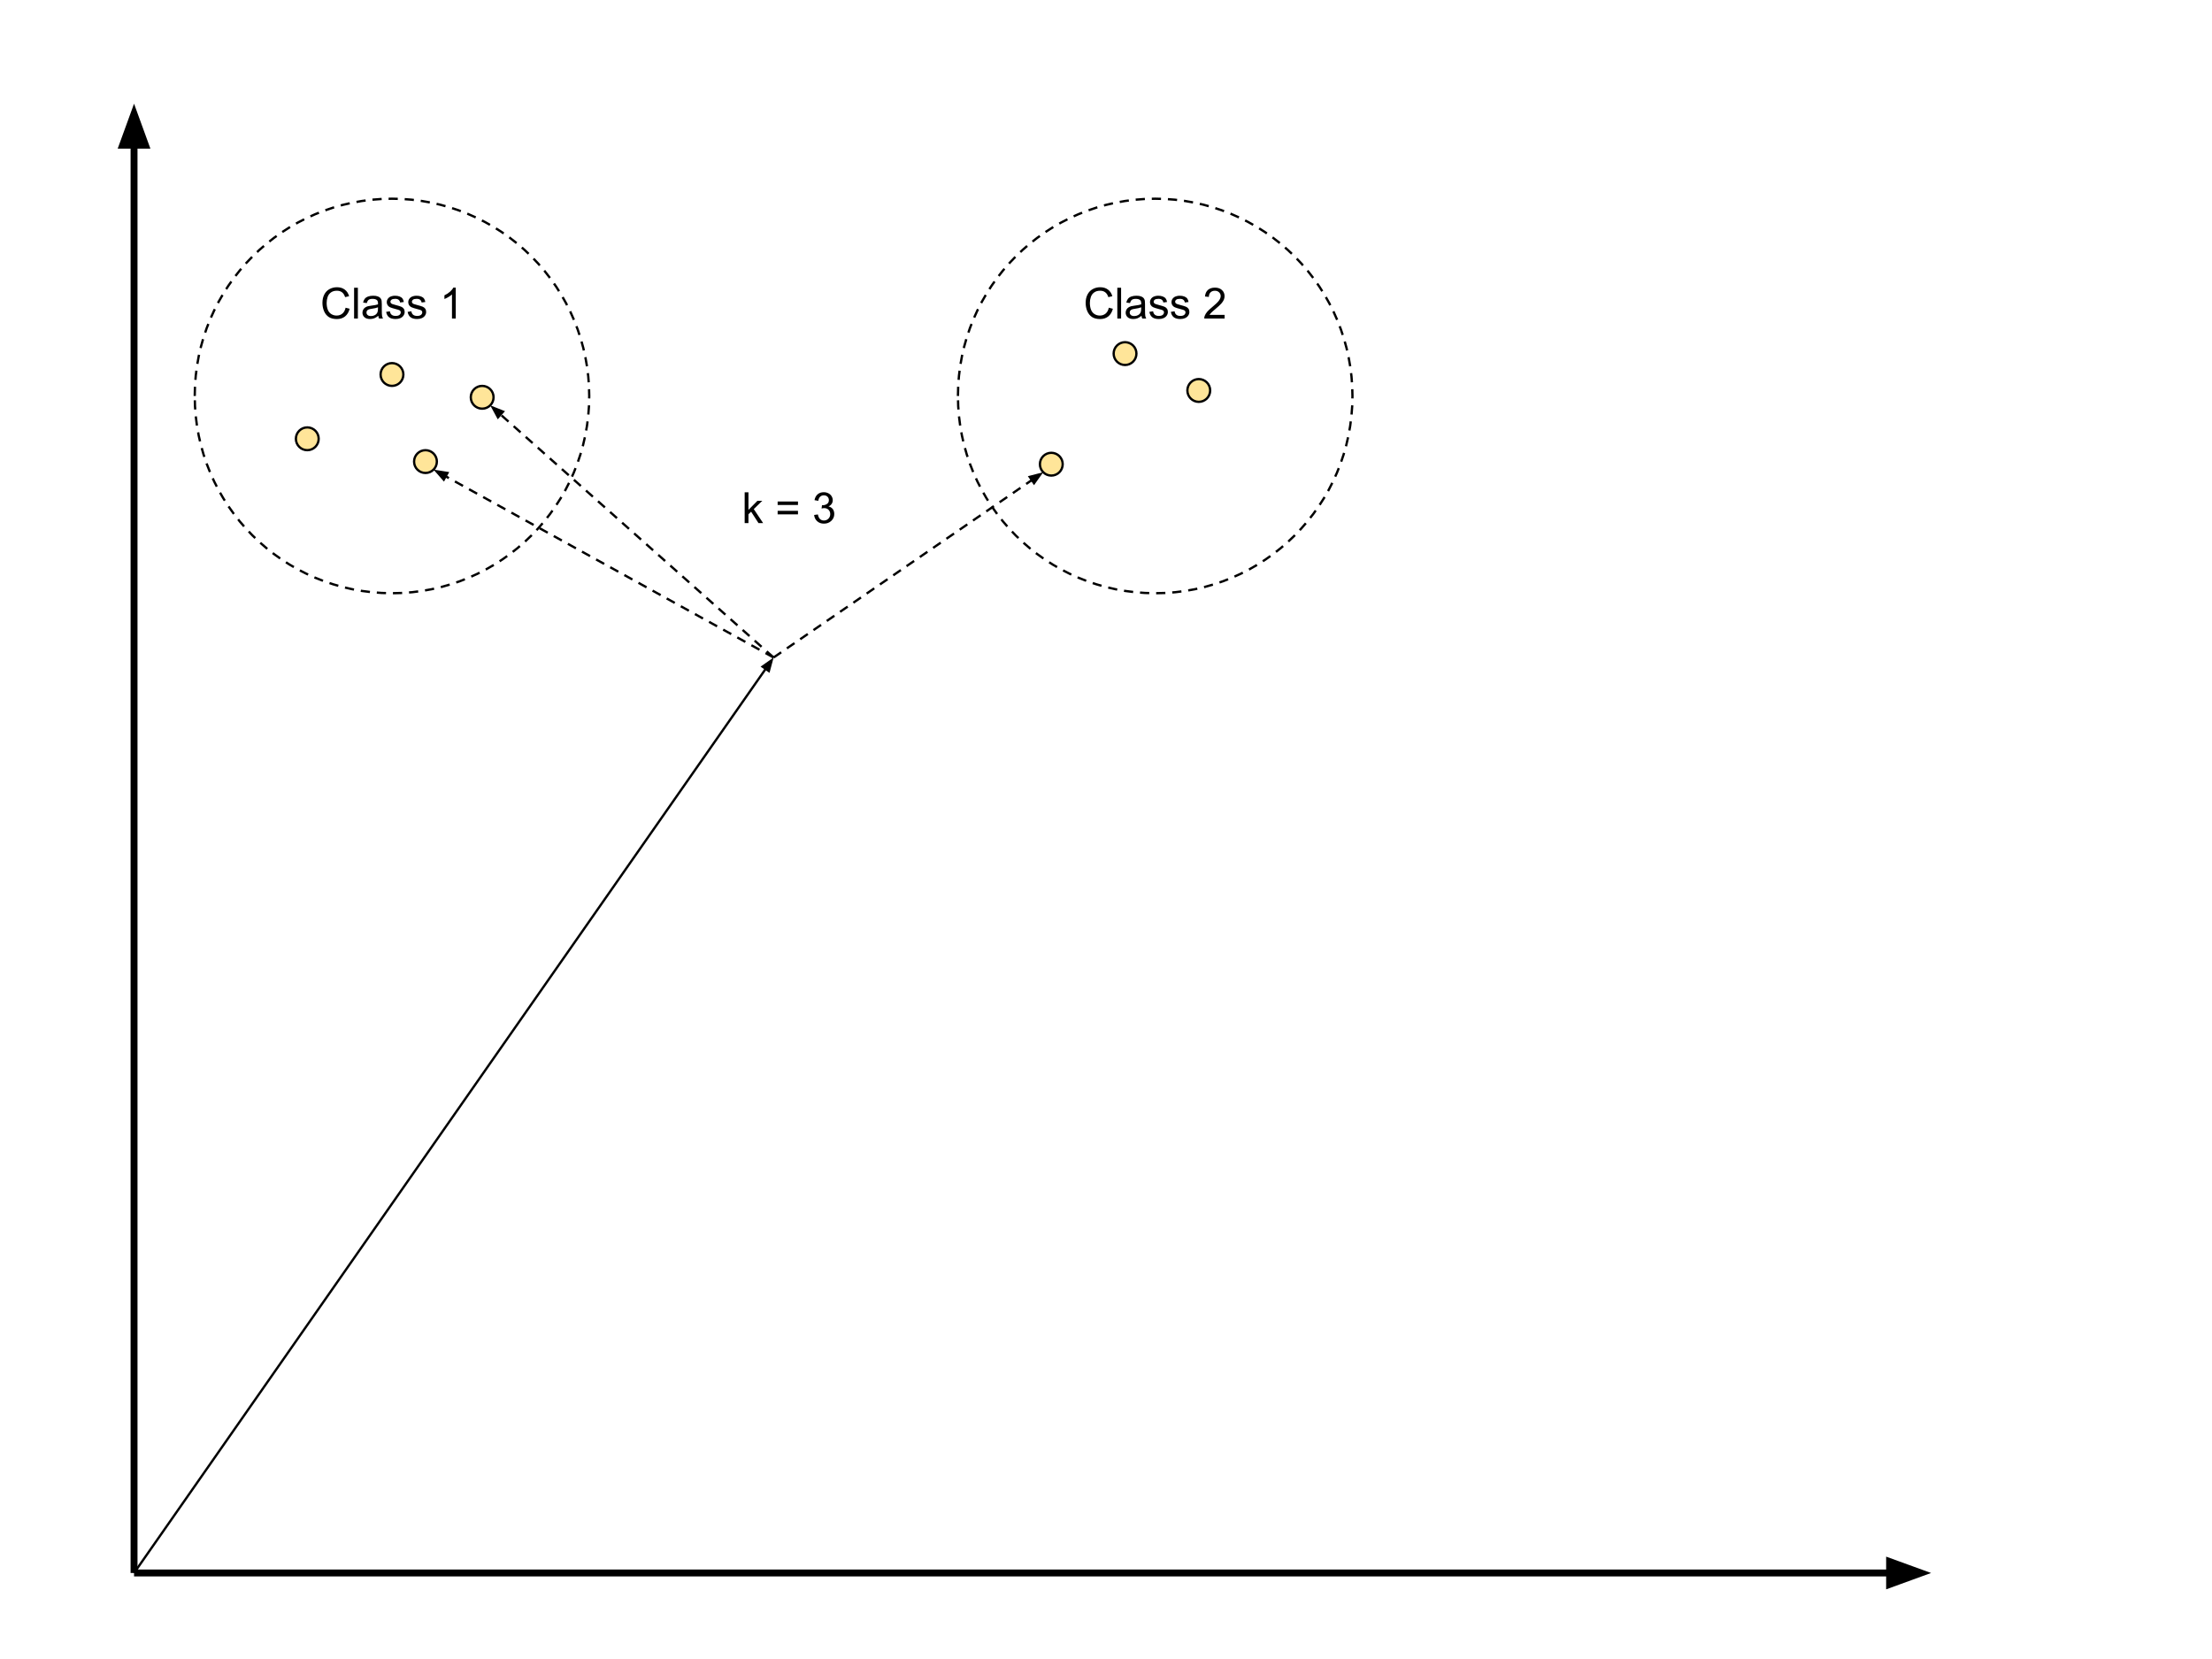
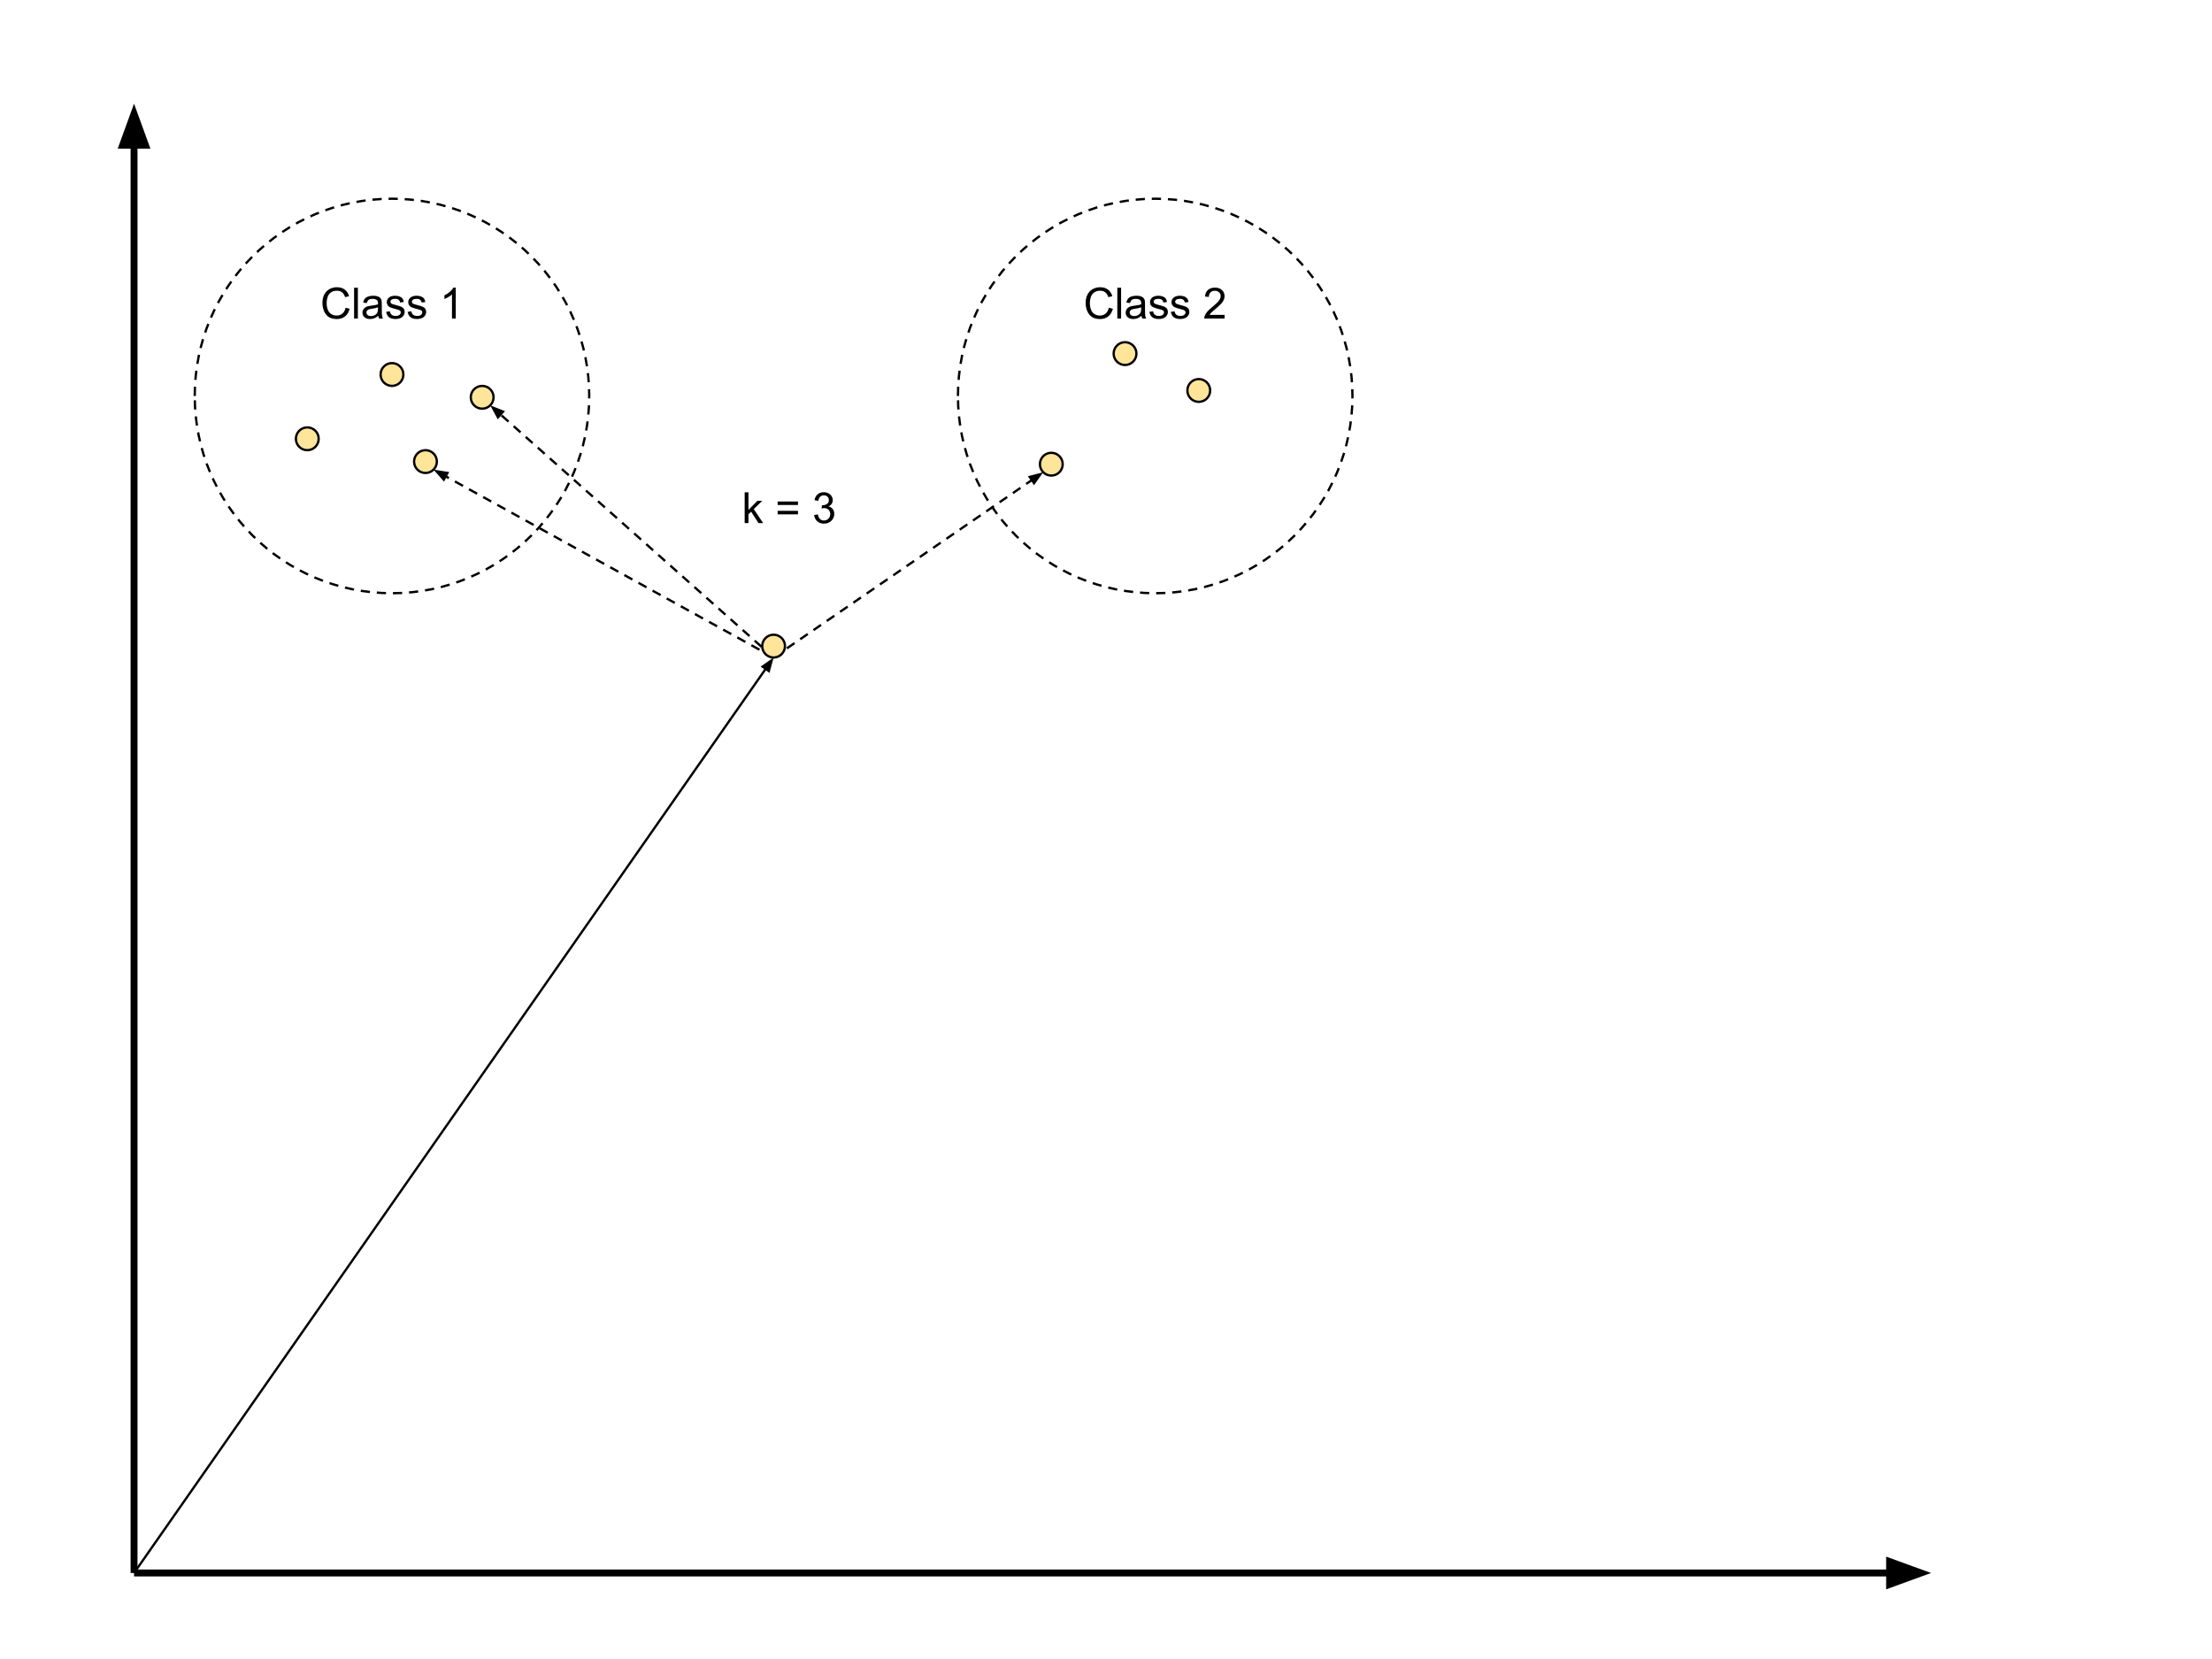
<svg xmlns="http://www.w3.org/2000/svg" version="1.1" viewBox="0.0 0.0 960.0 720.0" fill="none" stroke="none" stroke-linecap="square" stroke-miterlimit="10">
  <clipPath id="p.0">
    <path d="m0 0l960.0 0l0 720.0l-960.0 0l0 -720.0z" clip-rule="nonzero" />
  </clipPath>
  <g clip-path="url(#p.0)">
    <path fill="#000000" fill-opacity="0.0" d="m0 0l960.0 0l0 720.0l-960.0 0z" fill-rule="evenodd" />
    <path fill="#000000" fill-opacity="0.0" d="m20.853 45.0l74.646 0l0 637.669l-74.646 0z" fill-rule="evenodd" />
    <path fill="#000000" fill-opacity="0.0" d="m800.756 45.0l74.646 0l0 637.669l-74.646 0z" fill-rule="evenodd" />
    <path fill="#000000" fill-opacity="0.0" d="m58.176 682.669l0 -637.669" fill-rule="evenodd" />
    <path stroke="#000000" stroke-width="3.0" stroke-linejoin="round" stroke-linecap="butt" d="m58.176 682.669l0 -619.669" fill-rule="evenodd" />
    <path fill="#000000" stroke="#000000" stroke-width="3.0" stroke-linecap="butt" d="m63.131 63.0l-4.955 -13.614l-4.955 13.614z" fill-rule="evenodd" />
    <path fill="#000000" fill-opacity="0.0" d="m58.176 682.669l779.905 0" fill-rule="evenodd" />
    <path stroke="#000000" stroke-width="3.0" stroke-linejoin="round" stroke-linecap="butt" d="m58.176 682.669l761.905 0" fill-rule="evenodd" />
    <path fill="#000000" stroke="#000000" stroke-width="3.0" stroke-linecap="butt" d="m820.081 687.625l13.614 -4.955l-13.614 -4.955z" fill-rule="evenodd" />
    <path fill="#000000" fill-opacity="0.0" d="m84.512 171.848l0 0c0 -47.279 38.327 -85.606 85.606 -85.606l0 0c22.704 0 44.478 9.019 60.533 25.074c16.054 16.054 25.074 37.829 25.074 60.533l0 0c0 47.279 -38.327 85.606 -85.606 85.606l0 0c-47.279 0 -85.606 -38.327 -85.606 -85.606z" fill-rule="evenodd" />
    <path stroke="#000000" stroke-width="1.0" stroke-linejoin="round" stroke-linecap="butt" stroke-dasharray="4.0,3.0" d="m84.512 171.848l0 0c0 -47.279 38.327 -85.606 85.606 -85.606l0 0c22.704 0 44.478 9.019 60.533 25.074c16.054 16.054 25.074 37.829 25.074 60.533l0 0c0 47.279 -38.327 85.606 -85.606 85.606l0 0c-47.279 0 -85.606 -38.327 -85.606 -85.606z" fill-rule="evenodd" />
    <path fill="#000000" d="m149.982 133.547l1.766 0.453q-0.562 2.172 -2.0 3.328q-1.438 1.141 -3.531 1.141q-2.156 0 -3.516 -0.875q-1.344 -0.891 -2.062 -2.547q-0.703 -1.672 -0.703 -3.594q0 -2.078 0.797 -3.625q0.797 -1.562 2.266 -2.359q1.484 -0.812 3.25 -0.812q2.0 0 3.359 1.016q1.375 1.016 1.906 2.875l-1.734 0.406q-0.469 -1.453 -1.359 -2.109q-0.875 -0.672 -2.203 -0.672q-1.547 0 -2.578 0.734q-1.031 0.734 -1.453 1.984q-0.422 1.234 -0.422 2.562q0 1.703 0.5 2.969q0.5 1.266 1.547 1.906q1.047 0.625 2.266 0.625q1.484 0 2.516 -0.859q1.031 -0.859 1.391 -2.547zm3.692 4.688l0 -13.359l1.641 0l0 13.359l-1.641 0zm10.504 -1.188q-0.922 0.766 -1.766 1.094q-0.828 0.312 -1.797 0.312q-1.594 0 -2.453 -0.781q-0.859 -0.781 -0.859 -1.984q0 -0.719 0.328 -1.297q0.328 -0.594 0.844 -0.938q0.531 -0.359 1.188 -0.547q0.469 -0.125 1.453 -0.25q1.984 -0.234 2.922 -0.562q0.016 -0.344 0.016 -0.422q0 -1.0 -0.469 -1.422q-0.625 -0.547 -1.875 -0.547q-1.156 0 -1.703 0.406q-0.547 0.406 -0.812 1.422l-1.609 -0.219q0.219 -1.016 0.719 -1.641q0.5 -0.641 1.453 -0.984q0.953 -0.344 2.188 -0.344q1.25 0 2.016 0.297q0.781 0.281 1.141 0.734q0.375 0.438 0.516 1.109q0.078 0.422 0.078 1.516l0 2.188q0 2.281 0.109 2.891q0.109 0.594 0.406 1.156l-1.703 0q-0.266 -0.516 -0.328 -1.188zm-0.141 -3.672q-0.891 0.375 -2.672 0.625q-1.016 0.141 -1.438 0.328q-0.422 0.188 -0.656 0.531q-0.219 0.344 -0.219 0.781q0 0.656 0.5 1.094q0.5 0.438 1.453 0.438q0.938 0 1.672 -0.406q0.75 -0.422 1.094 -1.141q0.266 -0.562 0.266 -1.641l0 -0.609zm3.548 1.969l1.625 -0.25q0.125 0.969 0.75 1.5q0.625 0.516 1.75 0.516q1.125 0 1.672 -0.453q0.547 -0.469 0.547 -1.094q0 -0.547 -0.484 -0.875q-0.328 -0.219 -1.672 -0.547q-1.812 -0.469 -2.516 -0.797q-0.688 -0.328 -1.047 -0.906q-0.359 -0.594 -0.359 -1.312q0 -0.641 0.297 -1.188q0.297 -0.562 0.812 -0.922q0.375 -0.281 1.031 -0.469q0.672 -0.203 1.422 -0.203q1.141 0 2.0 0.328q0.859 0.328 1.266 0.891q0.422 0.562 0.578 1.5l-1.609 0.219q-0.109 -0.75 -0.641 -1.172q-0.516 -0.422 -1.469 -0.422q-1.141 0 -1.625 0.375q-0.469 0.375 -0.469 0.875q0 0.312 0.188 0.578q0.203 0.266 0.641 0.438q0.234 0.094 1.438 0.422q1.75 0.453 2.438 0.75q0.688 0.297 1.078 0.859q0.391 0.562 0.391 1.406q0 0.828 -0.484 1.547q-0.469 0.719 -1.375 1.125q-0.906 0.391 -2.047 0.391q-1.875 0 -2.875 -0.781q-0.984 -0.781 -1.25 -2.328zm9.328 0l1.625 -0.25q0.125 0.969 0.75 1.5q0.625 0.516 1.75 0.516q1.125 0 1.672 -0.453q0.547 -0.469 0.547 -1.094q0 -0.547 -0.484 -0.875q-0.328 -0.219 -1.672 -0.547q-1.812 -0.469 -2.516 -0.797q-0.688 -0.328 -1.047 -0.906q-0.359 -0.594 -0.359 -1.312q0 -0.641 0.297 -1.188q0.297 -0.562 0.812 -0.922q0.375 -0.281 1.031 -0.469q0.672 -0.203 1.422 -0.203q1.141 0 2.0 0.328q0.859 0.328 1.266 0.891q0.422 0.562 0.578 1.5l-1.609 0.219q-0.109 -0.75 -0.641 -1.172q-0.516 -0.422 -1.469 -0.422q-1.141 0 -1.625 0.375q-0.469 0.375 -0.469 0.875q0 0.312 0.188 0.578q0.203 0.266 0.641 0.438q0.234 0.094 1.438 0.422q1.75 0.453 2.438 0.75q0.688 0.297 1.078 0.859q0.391 0.562 0.391 1.406q0 0.828 -0.484 1.547q-0.469 0.719 -1.375 1.125q-0.906 0.391 -2.047 0.391q-1.875 0 -2.875 -0.781q-0.984 -0.781 -1.25 -2.328zm20.886 2.891l-1.641 0l0 -10.453q-0.594 0.562 -1.562 1.141q-0.953 0.562 -1.719 0.844l0 -1.594q1.375 -0.641 2.406 -1.562q1.031 -0.922 1.453 -1.781l1.062 0l0 13.406z" fill-rule="nonzero" />
    <path fill="#000000" fill-opacity="0.0" d="m415.748 171.848l0 0c0 -47.279 38.327 -85.606 85.606 -85.606l0 0c22.704 0 44.478 9.019 60.533 25.074c16.054 16.054 25.073 37.829 25.073 60.533l0 0c0 47.279 -38.327 85.606 -85.606 85.606l0 0c-47.279 0 -85.606 -38.327 -85.606 -85.606z" fill-rule="evenodd" />
    <path stroke="#000000" stroke-width="1.0" stroke-linejoin="round" stroke-linecap="butt" stroke-dasharray="4.0,3.0" d="m415.748 171.848l0 0c0 -47.279 38.327 -85.606 85.606 -85.606l0 0c22.704 0 44.478 9.019 60.533 25.074c16.054 16.054 25.073 37.829 25.073 60.533l0 0c0 47.279 -38.327 85.606 -85.606 85.606l0 0c-47.279 0 -85.606 -38.327 -85.606 -85.606z" fill-rule="evenodd" />
    <path fill="#000000" d="m481.219 133.547l1.766 0.453q-0.562 2.172 -2.0 3.328q-1.438 1.141 -3.531 1.141q-2.156 0 -3.516 -0.875q-1.344 -0.891 -2.062 -2.547q-0.703 -1.672 -0.703 -3.594q0 -2.078 0.797 -3.625q0.797 -1.562 2.266 -2.359q1.484 -0.812 3.25 -0.812q2.0 0 3.359 1.016q1.375 1.016 1.906 2.875l-1.734 0.406q-0.469 -1.453 -1.359 -2.109q-0.875 -0.672 -2.203 -0.672q-1.547 0 -2.578 0.734q-1.031 0.734 -1.453 1.984q-0.422 1.234 -0.422 2.562q0 1.703 0.5 2.969q0.5 1.266 1.547 1.906q1.047 0.625 2.266 0.625q1.484 0 2.516 -0.859q1.031 -0.859 1.391 -2.547zm3.692 4.688l0 -13.359l1.641 0l0 13.359l-1.641 0zm10.504 -1.188q-0.922 0.766 -1.766 1.094q-0.828 0.312 -1.797 0.312q-1.594 0 -2.453 -0.781q-0.859 -0.781 -0.859 -1.984q0 -0.719 0.328 -1.297q0.328 -0.594 0.844 -0.938q0.531 -0.359 1.188 -0.547q0.469 -0.125 1.453 -0.25q1.984 -0.234 2.922 -0.562q0.016 -0.344 0.016 -0.422q0 -1.0 -0.469 -1.422q-0.625 -0.547 -1.875 -0.547q-1.156 0 -1.703 0.406q-0.547 0.406 -0.812 1.422l-1.609 -0.219q0.219 -1.016 0.719 -1.641q0.5 -0.641 1.453 -0.984q0.953 -0.344 2.188 -0.344q1.25 0 2.016 0.297q0.781 0.281 1.141 0.734q0.375 0.438 0.516 1.109q0.078 0.422 0.078 1.516l0 2.188q0 2.281 0.109 2.891q0.109 0.594 0.406 1.156l-1.703 0q-0.266 -0.516 -0.328 -1.188zm-0.141 -3.672q-0.891 0.375 -2.672 0.625q-1.016 0.141 -1.438 0.328q-0.422 0.188 -0.656 0.531q-0.219 0.344 -0.219 0.781q0 0.656 0.5 1.094q0.5 0.438 1.453 0.438q0.938 0 1.672 -0.406q0.75 -0.422 1.094 -1.141q0.266 -0.562 0.266 -1.641l0 -0.609zm3.548 1.969l1.625 -0.25q0.125 0.969 0.75 1.5q0.625 0.516 1.75 0.516q1.125 0 1.672 -0.453q0.547 -0.469 0.547 -1.094q0 -0.547 -0.484 -0.875q-0.328 -0.219 -1.672 -0.547q-1.812 -0.469 -2.516 -0.797q-0.688 -0.328 -1.047 -0.906q-0.359 -0.594 -0.359 -1.312q0 -0.641 0.297 -1.188q0.297 -0.562 0.812 -0.922q0.375 -0.281 1.031 -0.469q0.672 -0.203 1.422 -0.203q1.141 0 2.0 0.328q0.859 0.328 1.266 0.891q0.422 0.562 0.578 1.5l-1.609 0.219q-0.109 -0.75 -0.641 -1.172q-0.516 -0.422 -1.469 -0.422q-1.141 0 -1.625 0.375q-0.469 0.375 -0.469 0.875q0 0.312 0.188 0.578q0.203 0.266 0.641 0.438q0.234 0.094 1.438 0.422q1.75 0.453 2.438 0.75q0.688 0.297 1.078 0.859q0.391 0.562 0.391 1.406q0 0.828 -0.484 1.547q-0.469 0.719 -1.375 1.125q-0.906 0.391 -2.047 0.391q-1.875 0 -2.875 -0.781q-0.984 -0.781 -1.25 -2.328zm9.328 0l1.625 -0.25q0.125 0.969 0.75 1.5q0.625 0.516 1.75 0.516q1.125 0 1.672 -0.453q0.547 -0.469 0.547 -1.094q0 -0.547 -0.484 -0.875q-0.328 -0.219 -1.672 -0.547q-1.813 -0.469 -2.516 -0.797q-0.688 -0.328 -1.047 -0.906q-0.359 -0.594 -0.359 -1.312q0 -0.641 0.297 -1.188q0.297 -0.562 0.812 -0.922q0.375 -0.281 1.031 -0.469q0.672 -0.203 1.422 -0.203q1.141 0 2 0.328q0.859 0.328 1.266 0.891q0.422 0.562 0.578 1.5l-1.609 0.219q-0.109 -0.75 -0.641 -1.172q-0.516 -0.422 -1.469 -0.422q-1.141 0 -1.625 0.375q-0.469 0.375 -0.469 0.875q0 0.312 0.188 0.578q0.203 0.266 0.641 0.438q0.234 0.094 1.438 0.422q1.75 0.453 2.438 0.75q0.688 0.297 1.078 0.859q0.391 0.562 0.391 1.406q0 0.828 -0.484 1.547q-0.469 0.719 -1.375 1.125q-0.906 0.391 -2.047 0.391q-1.875 0 -2.875 -0.781q-0.984 -0.781 -1.25 -2.328zm23.324 1.312l0 1.578l-8.828 0q-0.016 -0.594 0.188 -1.141q0.344 -0.906 1.078 -1.781q0.75 -0.875 2.156 -2.016q2.172 -1.781 2.938 -2.828q0.766 -1.047 0.766 -1.969q0 -0.984 -0.703 -1.641q-0.688 -0.672 -1.812 -0.672q-1.188 0 -1.906 0.719q-0.703 0.703 -0.703 1.953l-1.688 -0.172q0.172 -1.891 1.297 -2.875q1.141 -0.984 3.031 -0.984q1.922 0 3.047 1.062q1.125 1.062 1.125 2.641q0 0.797 -0.328 1.578q-0.328 0.781 -1.094 1.641q-0.75 0.844 -2.531 2.344q-1.469 1.234 -1.891 1.688q-0.422 0.438 -0.688 0.875l6.547 0z" fill-rule="nonzero" />
    <path fill="#ffe599" d="m128.415 190.433l0 0c0 -2.731 2.214 -4.945 4.945 -4.945l0 0c1.311 0 2.569 0.521 3.497 1.448c0.927 0.927 1.448 2.185 1.448 3.497l0 0c0 2.731 -2.214 4.945 -4.945 4.945l0 0c-2.731 0 -4.945 -2.214 -4.945 -4.945z" fill-rule="evenodd" />
    <path stroke="#000000" stroke-width="1.0" stroke-linejoin="round" stroke-linecap="butt" d="m128.415 190.433l0 0c0 -2.731 2.214 -4.945 4.945 -4.945l0 0c1.311 0 2.569 0.521 3.497 1.448c0.927 0.927 1.448 2.185 1.448 3.497l0 0c0 2.731 -2.214 4.945 -4.945 4.945l0 0c-2.731 0 -4.945 -2.214 -4.945 -4.945z" fill-rule="evenodd" />
    <path fill="#ffe599" d="m165.173 162.53l0 0c0 -2.731 2.214 -4.945 4.945 -4.945l0 0c1.311 0 2.569 0.521 3.497 1.448c0.927 0.927 1.448 2.185 1.448 3.497l0 0c0 2.731 -2.214 4.945 -4.945 4.945l0 0c-2.731 0 -4.945 -2.214 -4.945 -4.945z" fill-rule="evenodd" />
    <path stroke="#000000" stroke-width="1.0" stroke-linejoin="round" stroke-linecap="butt" d="m165.173 162.53l0 0c0 -2.731 2.214 -4.945 4.945 -4.945l0 0c1.311 0 2.569 0.521 3.497 1.448c0.927 0.927 1.448 2.185 1.448 3.497l0 0c0 2.731 -2.214 4.945 -4.945 4.945l0 0c-2.731 0 -4.945 -2.214 -4.945 -4.945z" fill-rule="evenodd" />
    <path fill="#ffe599" d="m204.318 172.42l0 0c0 -2.731 2.214 -4.945 4.945 -4.945l0 0c1.311 0 2.569 0.521 3.497 1.448c0.927 0.927 1.448 2.185 1.448 3.497l0 0c0 2.731 -2.214 4.945 -4.945 4.945l0 0c-2.731 0 -4.945 -2.214 -4.945 -4.945z" fill-rule="evenodd" />
    <path stroke="#000000" stroke-width="1.0" stroke-linejoin="round" stroke-linecap="butt" d="m204.318 172.42l0 0c0 -2.731 2.214 -4.945 4.945 -4.945l0 0c1.311 0 2.569 0.521 3.497 1.448c0.927 0.927 1.448 2.185 1.448 3.497l0 0c0 2.731 -2.214 4.945 -4.945 4.945l0 0c-2.731 0 -4.945 -2.214 -4.945 -4.945z" fill-rule="evenodd" />
    <path fill="#ffe599" d="m179.709 200.323l0 0c0 -2.731 2.214 -4.945 4.945 -4.945l0 0c1.311 0 2.569 0.521 3.497 1.448c0.927 0.927 1.448 2.185 1.448 3.497l0 0c0 2.731 -2.214 4.945 -4.945 4.945l0 0c-2.731 0 -4.945 -2.214 -4.945 -4.945z" fill-rule="evenodd" />
    <path stroke="#000000" stroke-width="1.0" stroke-linejoin="round" stroke-linecap="butt" d="m179.709 200.323l0 0c0 -2.731 2.214 -4.945 4.945 -4.945l0 0c1.311 0 2.569 0.521 3.497 1.448c0.927 0.927 1.448 2.185 1.448 3.497l0 0c0 2.731 -2.214 4.945 -4.945 4.945l0 0c-2.731 0 -4.945 -2.214 -4.945 -4.945z" fill-rule="evenodd" />
    <path fill="#ffe599" d="m483.318 153.457l0 0c0 -2.731 2.214 -4.945 4.945 -4.945l0 0c1.311 0 2.569 0.521 3.497 1.448c0.927 0.927 1.448 2.185 1.448 3.497l0 0c0 2.731 -2.214 4.945 -4.945 4.945l0 0c-2.731 0 -4.945 -2.214 -4.945 -4.945z" fill-rule="evenodd" />
    <path stroke="#000000" stroke-width="1.0" stroke-linejoin="round" stroke-linecap="butt" d="m483.318 153.457l0 0c0 -2.731 2.214 -4.945 4.945 -4.945l0 0c1.311 0 2.569 0.521 3.497 1.448c0.927 0.927 1.448 2.185 1.448 3.497l0 0c0 2.731 -2.214 4.945 -4.945 4.945l0 0c-2.731 0 -4.945 -2.214 -4.945 -4.945z" fill-rule="evenodd" />
    <path fill="#ffe599" d="m515.318 169.457l0 0c0 -2.731 2.214 -4.945 4.945 -4.945l0 0c1.311 0 2.569 0.521 3.497 1.448c0.927 0.927 1.448 2.185 1.448 3.497l0 0c0 2.731 -2.214 4.945 -4.945 4.945l0 0c-2.731 0 -4.945 -2.214 -4.945 -4.945z" fill-rule="evenodd" />
    <path stroke="#000000" stroke-width="1.0" stroke-linejoin="round" stroke-linecap="butt" d="m515.318 169.457l0 0c0 -2.731 2.214 -4.945 4.945 -4.945l0 0c1.311 0 2.569 0.521 3.497 1.448c0.927 0.927 1.448 2.185 1.448 3.497l0 0c0 2.731 -2.214 4.945 -4.945 4.945l0 0c-2.731 0 -4.945 -2.214 -4.945 -4.945z" fill-rule="evenodd" />
    <path fill="#ffe599" d="m451.318 201.457l0 0c0 -2.731 2.214 -4.945 4.945 -4.945l0 0c1.311 0 2.569 0.521 3.497 1.448c0.927 0.927 1.448 2.185 1.448 3.497l0 0c0 2.731 -2.214 4.945 -4.945 4.945l0 0c-2.731 0 -4.945 -2.214 -4.945 -4.945z" fill-rule="evenodd" />
    <path stroke="#000000" stroke-width="1.0" stroke-linejoin="round" stroke-linecap="butt" d="m451.318 201.457l0 0c0 -2.731 2.214 -4.945 4.945 -4.945l0 0c1.311 0 2.569 0.521 3.497 1.448c0.927 0.927 1.448 2.185 1.448 3.497l0 0c0 2.731 -2.214 4.945 -4.945 4.945l0 0c-2.731 0 -4.945 -2.214 -4.945 -4.945z" fill-rule="evenodd" />
    <path fill="#000000" fill-opacity="0.0" d="m305.11 196.512l74.646 0l0 47.181l-74.646 0z" fill-rule="evenodd" />
    <path fill="#000000" d="m323.185 227.022l0 -13.359l1.641 0l0 7.625l3.891 -3.938l2.109 0l-3.688 3.594l4.062 6.078l-2.016 0l-3.203 -4.953l-1.156 1.125l0 3.828l-1.641 0zm23.136 -7.859l-8.828 0l0 -1.516l8.828 0l0 1.516zm0 4.062l-8.828 0l0 -1.531l8.828 0l0 1.531zm7 0.266l1.641 -0.219q0.281 1.406 0.953 2.016q0.688 0.609 1.656 0.609q1.156 0 1.953 -0.797q0.797 -0.797 0.797 -1.984q0 -1.125 -0.734 -1.859q-0.734 -0.734 -1.875 -0.734q-0.469 0 -1.156 0.172l0.188 -1.438q0.156 0.016 0.266 0.016q1.047 0 1.875 -0.547q0.844 -0.547 0.844 -1.672q0 -0.906 -0.609 -1.5q-0.609 -0.594 -1.578 -0.594q-0.953 0 -1.594 0.609q-0.641 0.594 -0.812 1.797l-1.641 -0.297q0.297 -1.641 1.359 -2.547q1.062 -0.906 2.656 -0.906q1.094 0 2.0 0.469q0.922 0.469 1.406 1.281q0.5 0.812 0.5 1.719q0 0.859 -0.469 1.578q-0.469 0.703 -1.375 1.125q1.188 0.281 1.844 1.141q0.656 0.859 0.656 2.156q0 1.734 -1.281 2.953q-1.266 1.219 -3.219 1.219q-1.766 0 -2.922 -1.047q-1.156 -1.047 -1.328 -2.719z" fill-rule="nonzero" />
    <path fill="#000000" fill-opacity="0.0" d="m312.146 238.171l47.181 0l0 47.181l-47.181 0z" fill-rule="evenodd" />
    <path fill="#000000" fill-opacity="0.0" d="m58.176 682.669l277.575 -397.323" fill-rule="evenodd" />
    <path stroke="#000000" stroke-width="1.0" stroke-linejoin="round" stroke-linecap="butt" d="m58.176 682.669l274.139 -392.404" fill-rule="evenodd" />
    <path fill="#000000" stroke="#000000" stroke-width="1.0" stroke-linecap="butt" d="m333.668 291.211l1.245 -4.666l-3.953 2.774z" fill-rule="evenodd" />
    <path fill="#000000" fill-opacity="0.0" d="m335.736 285.352l-147.591 -81.543" fill-rule="evenodd" />
    <path stroke="#000000" stroke-width="1.0" stroke-linejoin="round" stroke-linecap="butt" stroke-dasharray="4.0,3.0" d="m335.736 285.352l-142.339 -78.642" fill-rule="evenodd" />
    <path fill="#000000" stroke="#000000" stroke-width="1.0" stroke-linecap="butt" d="m194.196 205.264l-4.771 -0.749l3.173 3.64z" fill-rule="evenodd" />
    <path fill="#000000" fill-opacity="0.0" d="m335.736 285.352l-122.992 -109.449" fill-rule="evenodd" />
    <path stroke="#000000" stroke-width="1.0" stroke-linejoin="round" stroke-linecap="butt" stroke-dasharray="4.0,3.0" d="m335.736 285.352l-118.51 -105.46" fill-rule="evenodd" />
    <path fill="#000000" stroke="#000000" stroke-width="1.0" stroke-linecap="butt" d="m218.324 178.658l-4.488 -1.783l2.292 4.251z" fill-rule="evenodd" />
    <path fill="#000000" fill-opacity="0.0" d="m335.736 285.352l117.039 -80.409" fill-rule="evenodd" />
    <path stroke="#000000" stroke-width="1.0" stroke-linejoin="round" stroke-linecap="butt" stroke-dasharray="4.0,3.0" d="m335.736 285.352l112.094 -77.012" fill-rule="evenodd" />
    <path fill="#000000" stroke="#000000" stroke-width="1.0" stroke-linecap="butt" d="m448.766 209.701l2.805 -3.931l-4.676 1.208z" fill-rule="evenodd" />
+     <path fill="#ffe599" d="m330.793 280.407l0 0c0 -2.731 2.214 -4.945 4.945 -4.945l0 0c1.311 0 2.569 0.521 3.497 1.448c0.927 0.927 1.448 2.185 1.448 3.497l0 0c0 2.731 -2.214 4.945 -4.945 4.945l0 0c-2.731 0 -4.945 -2.214 -4.945 -4.945z" fill-rule="evenodd" />
+     <path stroke="#000000" stroke-width="1.0" stroke-linejoin="round" stroke-linecap="butt" d="m330.793 280.407l0 0c0 -2.731 2.214 -4.945 4.945 -4.945l0 0c1.311 0 2.569 0.521 3.497 1.448c0.927 0.927 1.448 2.185 1.448 3.497l0 0c0 2.731 -2.214 4.945 -4.945 4.945l0 0c-2.731 0 -4.945 -2.214 -4.945 -4.945z" fill-rule="evenodd" />
  </g>
</svg>
